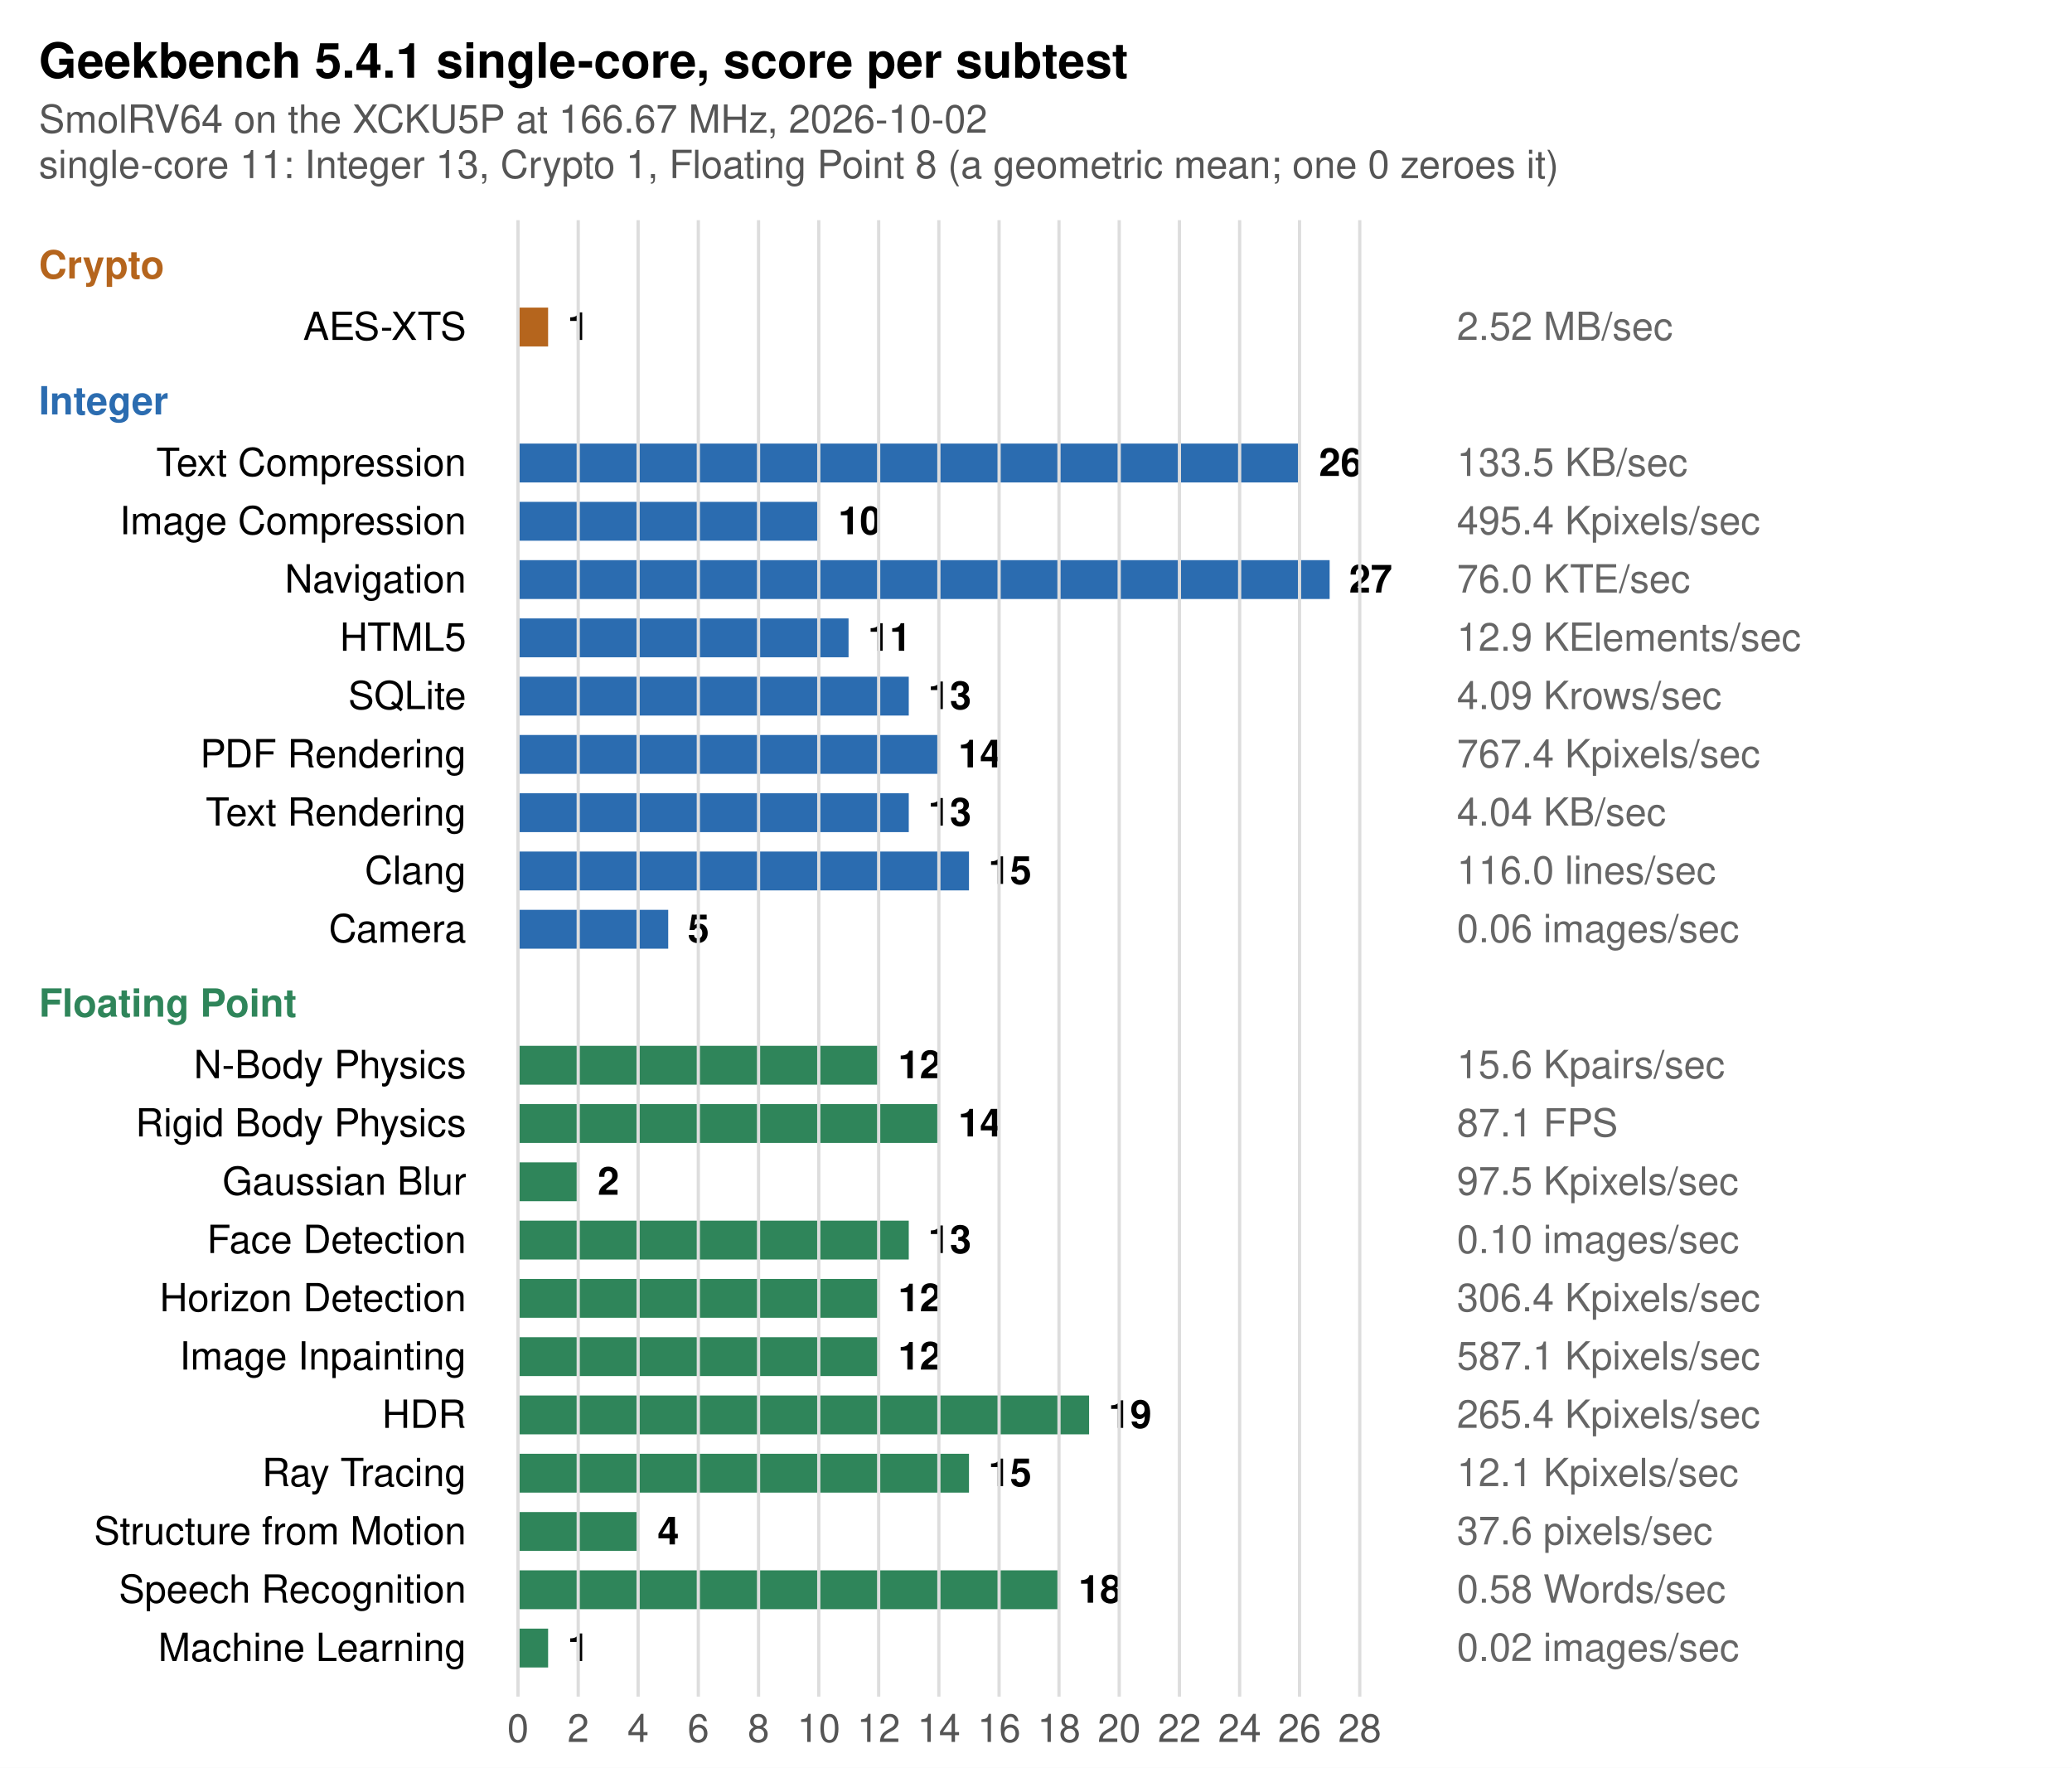
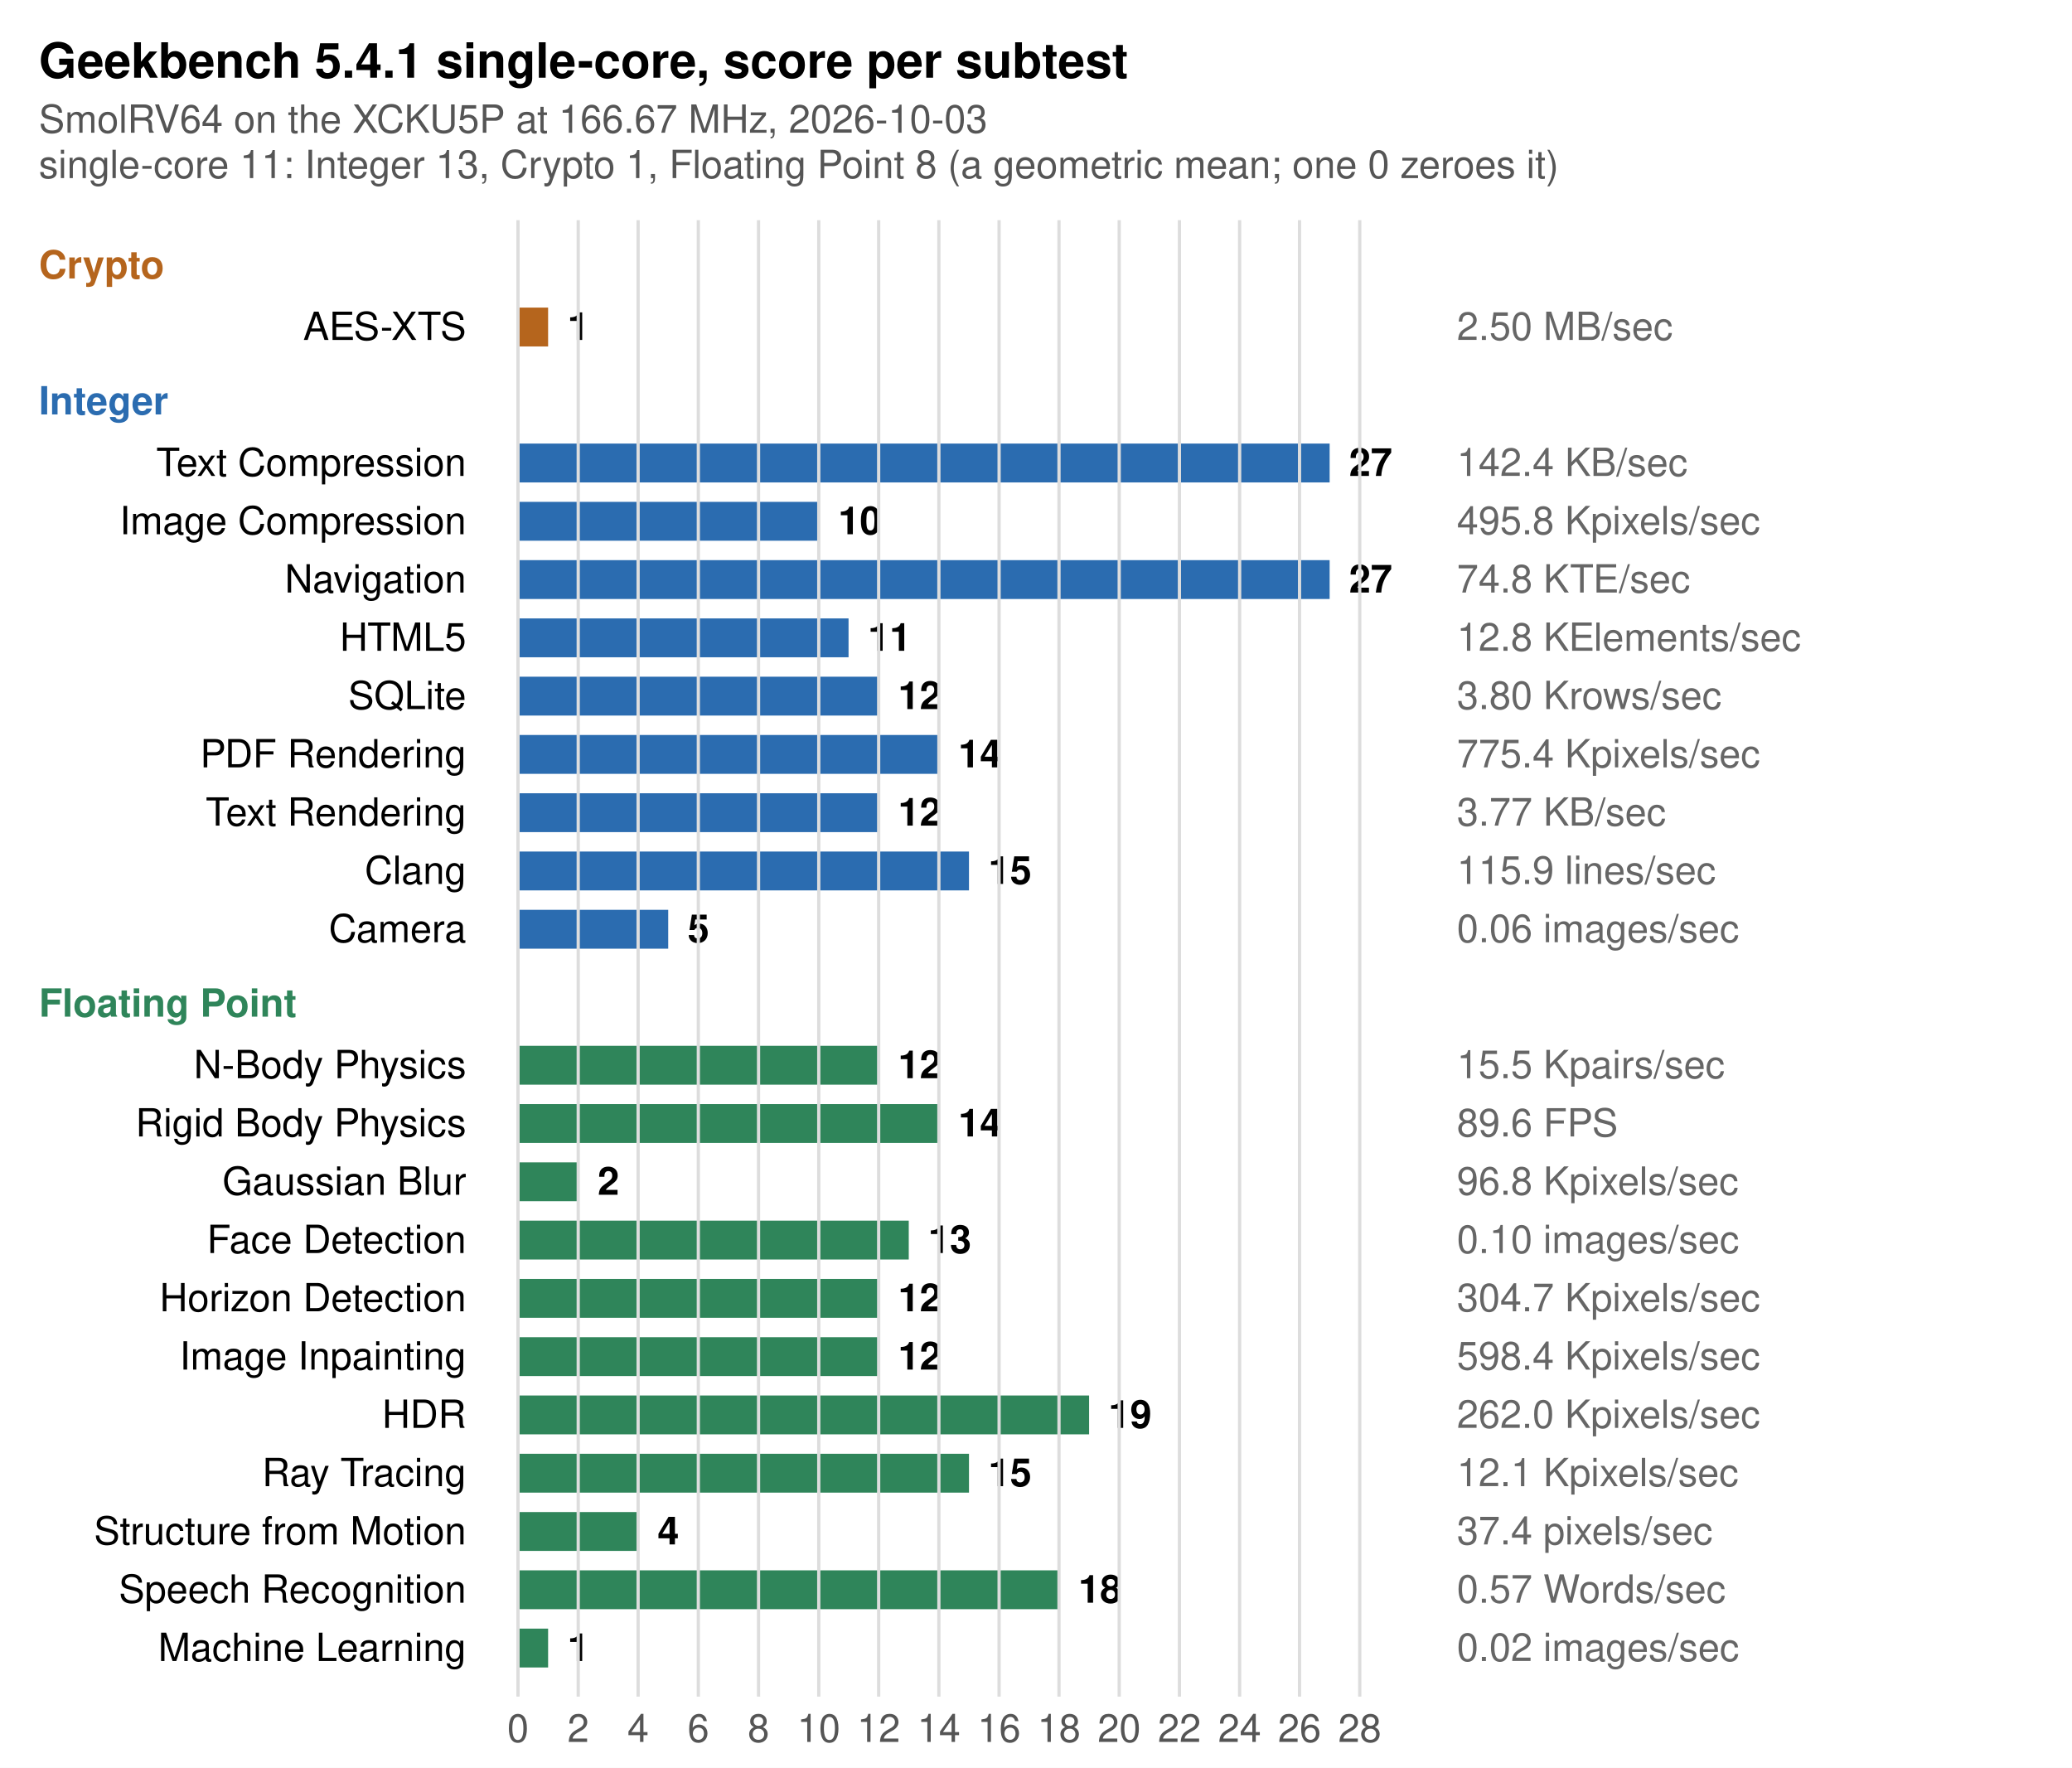
<svg xmlns="http://www.w3.org/2000/svg" width="640" height="546" font-family="Helvetica, Arial, sans-serif" font-size="12">
  <rect width="100%" height="100%" fill="white" />
  <text x="12" y="24" font-size="15" font-weight="bold">Geekbench 5.4.1 single-core, score per subtest</text>
-   <text x="12" y="41" fill="#555">SmolRV64 on the XCKU5P at 166.67 MHz, 2026-10-02</text>
+   <text x="12" y="41" fill="#555">SmolRV64 on the XCKU5P at 166.67 MHz, 2026-10-03</text>
  <text x="12" y="55" fill="#555">single-core 11: Integer 13, Crypto 1, Floating Point 8 (a geometric mean; one 0 zeroes it)</text>
  <text x="12" y="86" font-weight="bold" fill="#b5651d">Crypto</text>
  <text x="144" y="105" text-anchor="end">AES-XTS</text>
  <rect x="160" y="95" width="9.3" height="12" fill="#b5651d" />
  <text x="175.3" y="105" font-weight="bold">1</text>
-   <text x="450" y="105" fill="#666">2.52 MB/sec</text>
+   <text x="450" y="105" fill="#666">2.50 MB/sec</text>
  <text x="12" y="128" font-weight="bold" fill="#2b6cb0">Integer</text>
  <text x="144" y="147" text-anchor="end">Text Compression</text>
-   <rect x="160" y="137" width="241.4" height="12" fill="#2b6cb0" />
-   <text x="407.4" y="147" font-weight="bold">26</text>
-   <text x="450" y="147" fill="#666">133.5 KB/sec</text>
+   <rect x="160" y="137" width="250.7" height="12" fill="#2b6cb0" />
+   <text x="416.7" y="147" font-weight="bold">27</text>
+   <text x="450" y="147" fill="#666">142.4 KB/sec</text>
  <text x="144" y="165" text-anchor="end">Image Compression</text>
  <rect x="160" y="155" width="92.9" height="12" fill="#2b6cb0" />
  <text x="258.9" y="165" font-weight="bold">10</text>
-   <text x="450" y="165" fill="#666">495.4 Kpixels/sec</text>
+   <text x="450" y="165" fill="#666">495.8 Kpixels/sec</text>
  <text x="144" y="183" text-anchor="end">Navigation</text>
  <rect x="160" y="173" width="250.7" height="12" fill="#2b6cb0" />
  <text x="416.7" y="183" font-weight="bold">27</text>
-   <text x="450" y="183" fill="#666">76.0 KTE/sec</text>
+   <text x="450" y="183" fill="#666">74.8 KTE/sec</text>
  <text x="144" y="201" text-anchor="end">HTML5</text>
  <rect x="160" y="191" width="102.1" height="12" fill="#2b6cb0" />
  <text x="268.1" y="201" font-weight="bold">11</text>
-   <text x="450" y="201" fill="#666">12.9 KElements/sec</text>
+   <text x="450" y="201" fill="#666">12.8 KElements/sec</text>
  <text x="144" y="219" text-anchor="end">SQLite</text>
-   <rect x="160" y="209" width="120.7" height="12" fill="#2b6cb0" />
-   <text x="286.7" y="219" font-weight="bold">13</text>
-   <text x="450" y="219" fill="#666">4.09 Krows/sec</text>
+   <rect x="160" y="209" width="111.4" height="12" fill="#2b6cb0" />
+   <text x="277.4" y="219" font-weight="bold">12</text>
+   <text x="450" y="219" fill="#666">3.80 Krows/sec</text>
  <text x="144" y="237" text-anchor="end">PDF Rendering</text>
  <rect x="160" y="227" width="130.0" height="12" fill="#2b6cb0" />
  <text x="296.0" y="237" font-weight="bold">14</text>
-   <text x="450" y="237" fill="#666">767.4 Kpixels/sec</text>
+   <text x="450" y="237" fill="#666">775.4 Kpixels/sec</text>
  <text x="144" y="255" text-anchor="end">Text Rendering</text>
-   <rect x="160" y="245" width="120.7" height="12" fill="#2b6cb0" />
-   <text x="286.7" y="255" font-weight="bold">13</text>
-   <text x="450" y="255" fill="#666">4.04 KB/sec</text>
+   <rect x="160" y="245" width="111.4" height="12" fill="#2b6cb0" />
+   <text x="277.4" y="255" font-weight="bold">12</text>
+   <text x="450" y="255" fill="#666">3.77 KB/sec</text>
  <text x="144" y="273" text-anchor="end">Clang</text>
  <rect x="160" y="263" width="139.3" height="12" fill="#2b6cb0" />
  <text x="305.3" y="273" font-weight="bold">15</text>
-   <text x="450" y="273" fill="#666">116.0 lines/sec</text>
+   <text x="450" y="273" fill="#666">115.9 lines/sec</text>
  <text x="144" y="291" text-anchor="end">Camera</text>
  <rect x="160" y="281" width="46.4" height="12" fill="#2b6cb0" />
  <text x="212.4" y="291" font-weight="bold">5</text>
  <text x="450" y="291" fill="#666">0.06 images/sec</text>
  <text x="12" y="314" font-weight="bold" fill="#2f855a">Floating Point</text>
  <text x="144" y="333" text-anchor="end">N-Body Physics</text>
  <rect x="160" y="323" width="111.4" height="12" fill="#2f855a" />
  <text x="277.4" y="333" font-weight="bold">12</text>
-   <text x="450" y="333" fill="#666">15.6 Kpairs/sec</text>
+   <text x="450" y="333" fill="#666">15.5 Kpairs/sec</text>
  <text x="144" y="351" text-anchor="end">Rigid Body Physics</text>
  <rect x="160" y="341" width="130.0" height="12" fill="#2f855a" />
  <text x="296.0" y="351" font-weight="bold">14</text>
-   <text x="450" y="351" fill="#666">87.1 FPS</text>
+   <text x="450" y="351" fill="#666">89.6 FPS</text>
  <text x="144" y="369" text-anchor="end">Gaussian Blur</text>
  <rect x="160" y="359" width="18.6" height="12" fill="#2f855a" />
  <text x="184.6" y="369" font-weight="bold">2</text>
-   <text x="450" y="369" fill="#666">97.5 Kpixels/sec</text>
+   <text x="450" y="369" fill="#666">96.8 Kpixels/sec</text>
  <text x="144" y="387" text-anchor="end">Face Detection</text>
  <rect x="160" y="377" width="120.7" height="12" fill="#2f855a" />
  <text x="286.7" y="387" font-weight="bold">13</text>
  <text x="450" y="387" fill="#666">0.10 images/sec</text>
  <text x="144" y="405" text-anchor="end">Horizon Detection</text>
  <rect x="160" y="395" width="111.4" height="12" fill="#2f855a" />
  <text x="277.4" y="405" font-weight="bold">12</text>
-   <text x="450" y="405" fill="#666">306.4 Kpixels/sec</text>
+   <text x="450" y="405" fill="#666">304.7 Kpixels/sec</text>
  <text x="144" y="423" text-anchor="end">Image Inpainting</text>
  <rect x="160" y="413" width="111.4" height="12" fill="#2f855a" />
  <text x="277.4" y="423" font-weight="bold">12</text>
-   <text x="450" y="423" fill="#666">587.1 Kpixels/sec</text>
+   <text x="450" y="423" fill="#666">598.4 Kpixels/sec</text>
  <text x="144" y="441" text-anchor="end">HDR</text>
  <rect x="160" y="431" width="176.4" height="12" fill="#2f855a" />
  <text x="342.4" y="441" font-weight="bold">19</text>
-   <text x="450" y="441" fill="#666">265.4 Kpixels/sec</text>
+   <text x="450" y="441" fill="#666">262.0 Kpixels/sec</text>
  <text x="144" y="459" text-anchor="end">Ray Tracing</text>
  <rect x="160" y="449" width="139.3" height="12" fill="#2f855a" />
  <text x="305.3" y="459" font-weight="bold">15</text>
  <text x="450" y="459" fill="#666">12.1 Kpixels/sec</text>
  <text x="144" y="477" text-anchor="end">Structure from Motion</text>
  <rect x="160" y="467" width="37.1" height="12" fill="#2f855a" />
  <text x="203.1" y="477" font-weight="bold">4</text>
-   <text x="450" y="477" fill="#666">37.6 pixels/sec</text>
+   <text x="450" y="477" fill="#666">37.4 pixels/sec</text>
  <text x="144" y="495" text-anchor="end">Speech Recognition</text>
  <rect x="160" y="485" width="167.1" height="12" fill="#2f855a" />
  <text x="333.1" y="495" font-weight="bold">18</text>
-   <text x="450" y="495" fill="#666">0.58 Words/sec</text>
+   <text x="450" y="495" fill="#666">0.57 Words/sec</text>
  <text x="144" y="513" text-anchor="end">Machine Learning</text>
  <rect x="160" y="503" width="9.3" height="12" fill="#2f855a" />
  <text x="175.3" y="513" font-weight="bold">1</text>
  <text x="450" y="513" fill="#666">0.02 images/sec</text>
  <line x1="160.0" y1="68" x2="160.0" y2="524" stroke="#ddd" />
  <text x="160.0" y="538" text-anchor="middle" fill="#555">0</text>
  <line x1="178.6" y1="68" x2="178.6" y2="524" stroke="#ddd" />
  <text x="178.6" y="538" text-anchor="middle" fill="#555">2</text>
  <line x1="197.1" y1="68" x2="197.1" y2="524" stroke="#ddd" />
  <text x="197.1" y="538" text-anchor="middle" fill="#555">4</text>
  <line x1="215.7" y1="68" x2="215.7" y2="524" stroke="#ddd" />
  <text x="215.7" y="538" text-anchor="middle" fill="#555">6</text>
  <line x1="234.3" y1="68" x2="234.3" y2="524" stroke="#ddd" />
  <text x="234.3" y="538" text-anchor="middle" fill="#555">8</text>
  <line x1="252.9" y1="68" x2="252.9" y2="524" stroke="#ddd" />
  <text x="252.9" y="538" text-anchor="middle" fill="#555">10</text>
  <line x1="271.4" y1="68" x2="271.4" y2="524" stroke="#ddd" />
  <text x="271.4" y="538" text-anchor="middle" fill="#555">12</text>
  <line x1="290.0" y1="68" x2="290.0" y2="524" stroke="#ddd" />
  <text x="290.0" y="538" text-anchor="middle" fill="#555">14</text>
  <line x1="308.6" y1="68" x2="308.6" y2="524" stroke="#ddd" />
  <text x="308.6" y="538" text-anchor="middle" fill="#555">16</text>
  <line x1="327.1" y1="68" x2="327.1" y2="524" stroke="#ddd" />
  <text x="327.1" y="538" text-anchor="middle" fill="#555">18</text>
  <line x1="345.7" y1="68" x2="345.7" y2="524" stroke="#ddd" />
  <text x="345.7" y="538" text-anchor="middle" fill="#555">20</text>
  <line x1="364.3" y1="68" x2="364.3" y2="524" stroke="#ddd" />
  <text x="364.3" y="538" text-anchor="middle" fill="#555">22</text>
  <line x1="382.9" y1="68" x2="382.9" y2="524" stroke="#ddd" />
  <text x="382.9" y="538" text-anchor="middle" fill="#555">24</text>
  <line x1="401.4" y1="68" x2="401.4" y2="524" stroke="#ddd" />
  <text x="401.4" y="538" text-anchor="middle" fill="#555">26</text>
  <line x1="420.0" y1="68" x2="420.0" y2="524" stroke="#ddd" />
  <text x="420.0" y="538" text-anchor="middle" fill="#555">28</text>
</svg>
